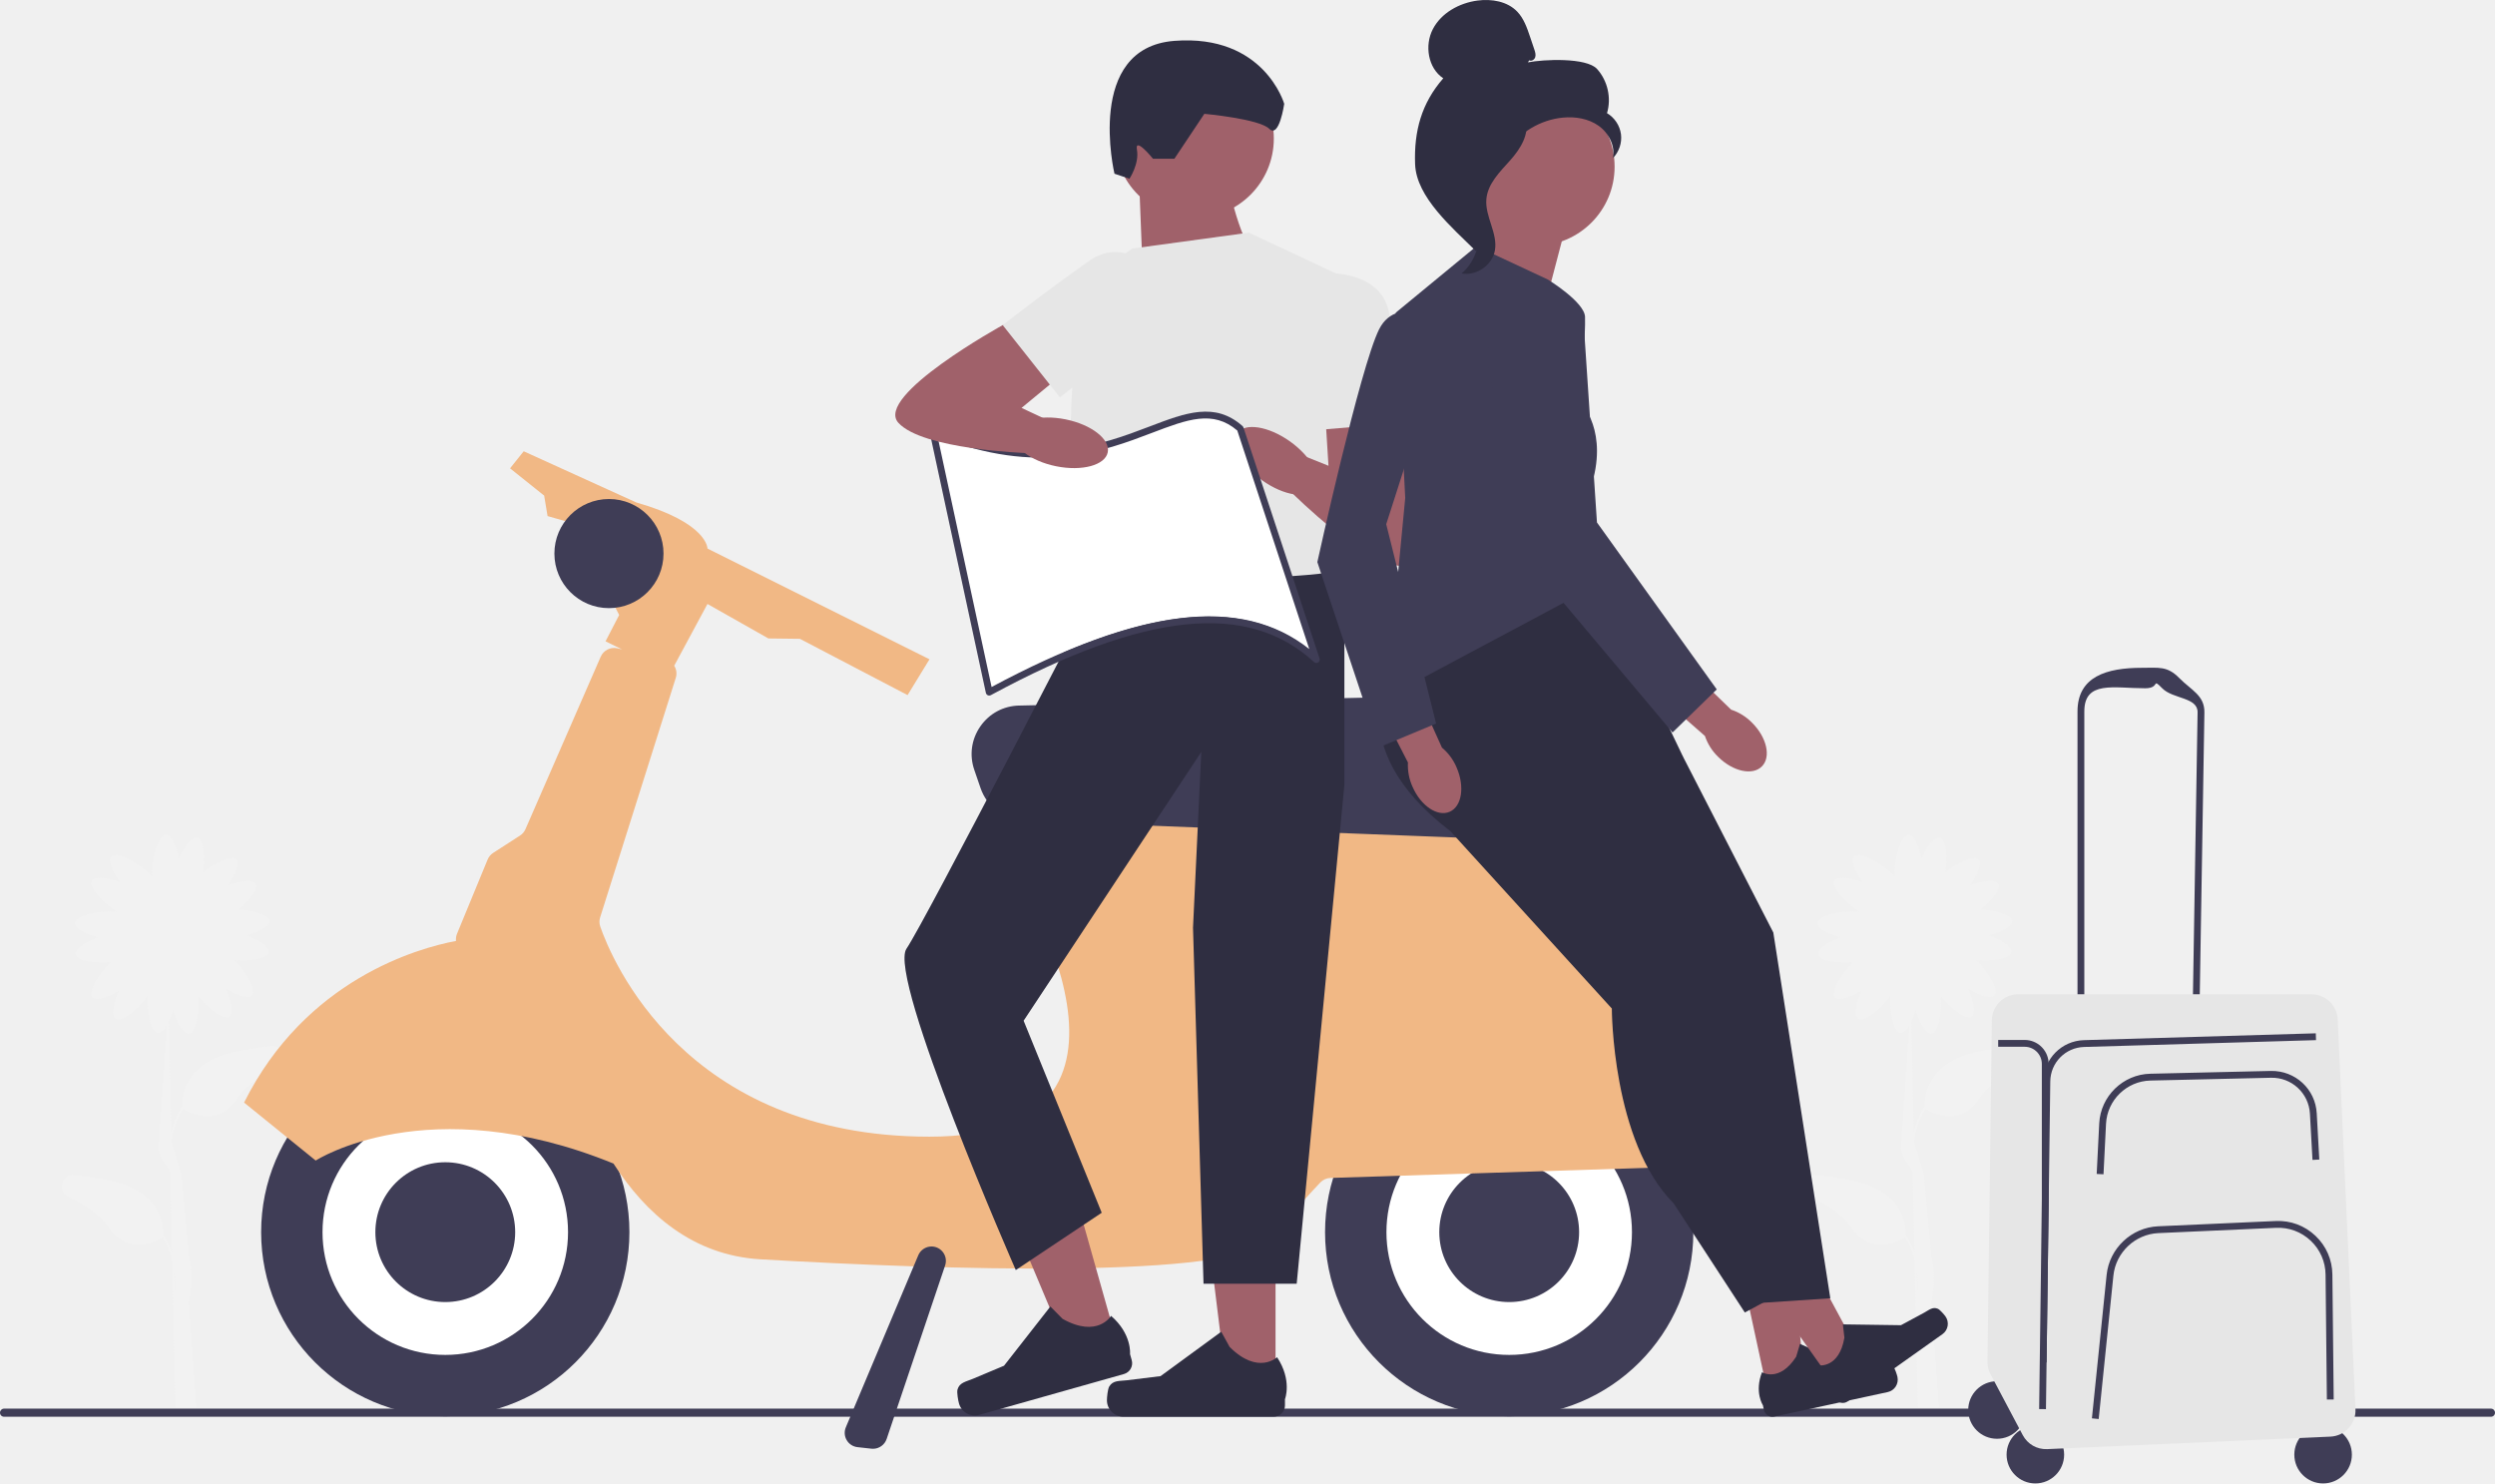
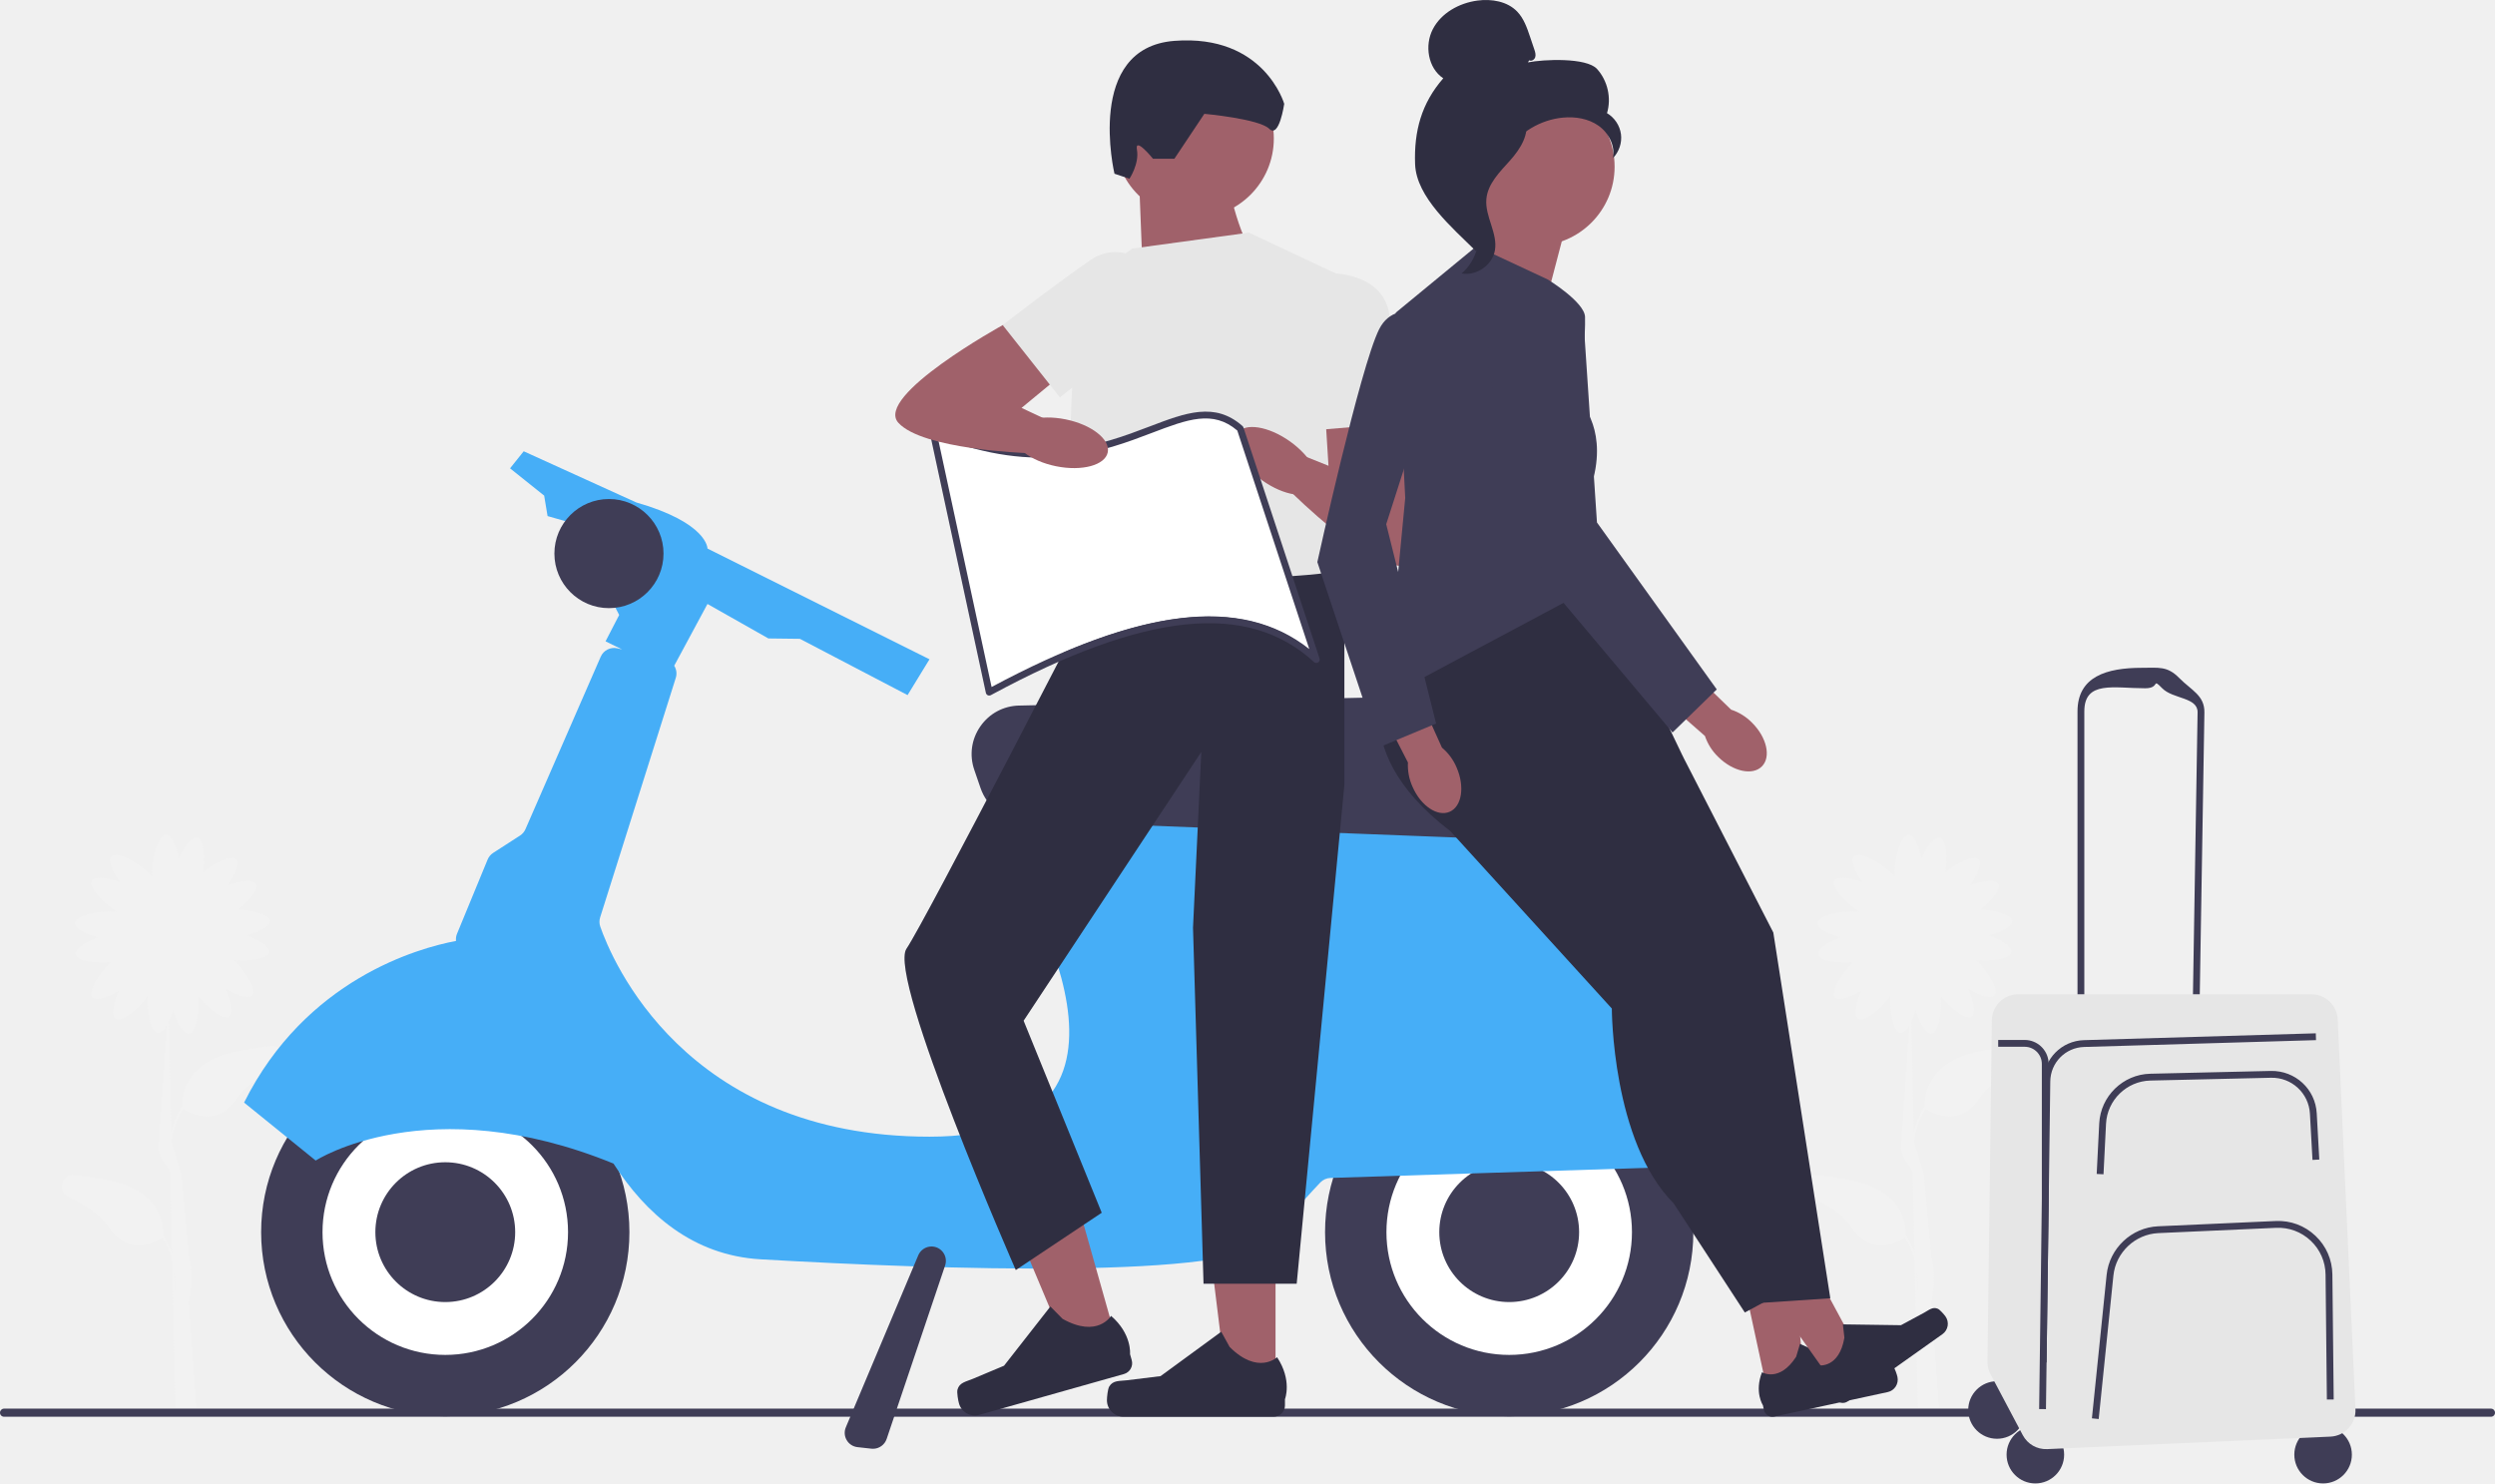
<svg xmlns="http://www.w3.org/2000/svg" width="731.67" height="435.029" viewBox="0 0 731.67 435.029">
  <path d="m79.481,306.788c-3.161.34-6.609.851-10.277,1.597-15.552,3.167-15.875,13.727-15.739,16.148l-.106-.066c-1.564,2.509-2.543,5.047-3.135,7.443l-.712-32.367c.461-.96.88-2.049,1.229-3.165,1.164,3.585,3.073,6.972,4.718,6.747,2.139-.292,3.072-6.586,2.673-11.059,2.72,3.503,7.298,7.25,9.025,6.094,1.38-.923.562-4.724-.945-8.179,3.139,1.891,6.616,3.134,7.695,1.933,1.472-1.639-2.056-7.231-5.309-10.352,4.355.406,9.894-.288,10.257-2.27.299-1.633-2.997-3.694-6.526-5.02,3.544-.934,6.858-2.563,6.748-4.173-.131-1.913-5.051-3.195-9.295-3.39,3.202-2.505,6.143-5.967,5.244-7.533-.827-1.44-4.674-.882-8.224.386,2.101-3.003,3.578-6.387,2.453-7.546-1.401-1.443-6.374,1.047-9.767,3.8.661-4.288.327-9.701-1.597-10.19-1.609-.41-3.889,2.739-5.453,6.169-.691-3.599-2.09-7.016-3.704-7.016-2.3,0-4.164,6.934-4.164,11.451,0,.255.007.496.018.725-.231-.268-.495-.547-.797-.84-3.241-3.147-9.514-6.641-11.116-4.991-1.125,1.158.352,4.542,2.453,7.546-3.55-1.268-7.397-1.826-8.224-.386-1.111,1.934,3.639,6.763,7.5,9.105-.232-.028-.476-.052-.735-.069-4.507-.308-11.552,1.08-11.708,3.375-.11,1.611,3.204,3.239,6.748,4.173-3.528,1.326-6.825,3.387-6.526,5.02.363,1.982,5.902,2.676,10.257,2.27-3.253,3.122-6.781,8.713-5.309,10.352,1.079,1.201,4.556-.042,7.695-1.933-1.507,3.455-2.325,7.256-.945,8.179,1.824,1.22,6.825-3.026,9.463-6.679-.269,4.47.801,10.61,2.923,10.852.887.101,1.828-.845,2.676-2.302l-2.404,34.79c-.562,4.052,3.032,6.695,3.353,8.364l.518,23.559c-.585-1.678-1.373-3.395-2.435-5.099l-.106.066c.136-2.421-.187-12.982-15.739-16.148-3.668-.747-7.116-1.257-10.277-1.597-3.731-.401-5.187,4.706-1.816,6.356,4.881,2.389,9.473,5.399,11.867,8.964,6.119,9.114,14.574,3.845,15.776,3.027,1.343,2.235,2.223,4.487,2.779,6.629l.275,12.511c-.067.296-.114.462-.118.474l.129.038.666,30.279,6.181-.05-2.211-30.949c.371-1.67,1.514-7.357,0-13.264l-2.211-24.317h0c-.005-.019.125.638,0,0l-2.884-9.555c.419-2.956,1.393-6.281,3.369-9.571,1.202.818,9.657,6.086,15.776-3.027,2.393-3.565,6.985-6.575,11.867-8.964,3.371-1.65,1.915-6.757-1.816-6.356l0.0 0Zm-28.233,71.638l-.117-5.295c.235,2.002.223,3.809.117,5.295Z" fill="#f2f2f2" />
  <path d="m0,414.287c0,.66.53,1.19,1.19,1.19h729.29c.66,0,1.19-.53,1.19-1.19,0-.66-.53-1.19-1.19-1.19H1.19c-.66,0-1.19.53-1.19,1.19Z" fill="#3f3d56" />
  <g>
    <circle cx="442.579" cy="361.342" r="54" fill="#3f3d56" />
    <circle cx="442.579" cy="361.342" r="36" fill="#fff" />
    <circle cx="442.579" cy="361.342" r="20.5" fill="#3f3d56" />
    <circle cx="130.579" cy="361.342" r="54" fill="#3f3d56" />
    <circle cx="130.579" cy="361.342" r="36" fill="#fff" />
-     <path d="m516.451,335.66c-7.034-17.727-31.614-71.897-75.386-89.825-.337-.138-.691-.232-1.051-.284l-140.406-20.112c-2.314-.331-4.467,1.251-4.84,3.559l-2.462,15.198c-.169,1.044.051,2.112.624,3.001,7.131,11.063,52.829,86.145-20.351,86.145-72.03,0-93.349-52.374-96.55-61.615-.302-.873-.315-1.813-.036-2.694l22.184-70.251c.395-1.25.176-2.529-.461-3.552l9.752-18.112,17.863,10.112,9.248.112,31.571,16.5,6.429-10.5-65.111-32.476s.111-7.524-20.889-13.524l-33-15-4,5,10,8,1,6,7,2,14,27-4,7.736,4.855,2.367-1.395-.317c-2.008-.456-4.057.579-4.88,2.466l-22.063,50.561c-.338.774-.896,1.43-1.605,1.888l-7.859,5.071c-.734.474-1.306,1.161-1.64,1.969l-8.976,21.773c-.28.678-.36,1.39-.287,2.078-11.19,2.12-44.084,11.277-62.15,47.408l21,17s32.918-21.299,87.322.881c9.456,14.718,23.251,26.933,43.168,28.084,52.511,3.035,139.511,6.035,149.511-5.965,7.321-8.785,12.414-14.27,14.617-16.578.776-.813,1.836-1.284,2.96-1.32l122.449-3.911c2.973-.095,4.943-3.109,3.846-5.873Z" fill="#f1b885" />
+     <path d="m516.451,335.66c-7.034-17.727-31.614-71.897-75.386-89.825-.337-.138-.691-.232-1.051-.284l-140.406-20.112c-2.314-.331-4.467,1.251-4.84,3.559l-2.462,15.198c-.169,1.044.051,2.112.624,3.001,7.131,11.063,52.829,86.145-20.351,86.145-72.03,0-93.349-52.374-96.55-61.615-.302-.873-.315-1.813-.036-2.694l22.184-70.251c.395-1.25.176-2.529-.461-3.552l9.752-18.112,17.863,10.112,9.248.112,31.571,16.5,6.429-10.5-65.111-32.476s.111-7.524-20.889-13.524l-33-15-4,5,10,8,1,6,7,2,14,27-4,7.736,4.855,2.367-1.395-.317c-2.008-.456-4.057.579-4.88,2.466l-22.063,50.561c-.338.774-.896,1.43-1.605,1.888l-7.859,5.071c-.734.474-1.306,1.161-1.64,1.969l-8.976,21.773c-.28.678-.36,1.39-.287,2.078-11.19,2.12-44.084,11.277-62.15,47.408l21,17s32.918-21.299,87.322.881c9.456,14.718,23.251,26.933,43.168,28.084,52.511,3.035,139.511,6.035,149.511-5.965,7.321-8.785,12.414-14.27,14.617-16.578.776-.813,1.836-1.284,2.96-1.32l122.449-3.911c2.973-.095,4.943-3.109,3.846-5.873Z" fill="#46aef7" />
    <circle cx="178.579" cy="162.342" r="16" fill="#3f3d56" />
    <path d="m434.813,245.896c-.189,0-.38-.004-.571-.011l-133.778-5.179c-5.92-.229-10.99-3.998-12.917-9.601l-1.831-5.329c-1.494-4.345-.845-8.999,1.781-12.769,2.626-3.77,6.766-5.993,11.358-6.099l138.217-3.177c4.28-.098,8.4,1.734,11.194,5.033,2.793,3.297,3.932,7.624,3.123,11.87l-2.606,13.684c-1.293,6.788-7.119,11.577-13.97,11.577Z" fill="#3f3d56" />
    <circle cx="130.579" cy="361.342" r="20.5" fill="#3f3d56" />
    <path d="m488.558,302.979c-3.202,0-6.251-1.715-7.876-4.655l-10.135-18.34c-1.605-2.905-1.514-6.319.245-9.134,1.759-2.815,4.797-4.404,8.103-4.223l18.386.942c3.424.176,6.5,2.329,7.837,5.488l5.373,12.697c.982,2.325.958,4.874-.068,7.18-1.027,2.305-2.907,4.027-5.293,4.851l-13.624,4.697c-.973.336-1.967.496-2.947.496Z" fill="#3f3d56" />
    <path d="m256.009,424.868c-.152,0-.306-.009-.46-.025l-4.083-.454c-1.334-.148-2.488-.897-3.168-2.056-.68-1.157-.771-2.531-.25-3.769l21.237-50.438.461.194-.461-.194c.583-1.385,1.871-2.36,3.361-2.547,1.45-.185,2.864.386,3.787,1.517.923,1.13,1.195,2.63.729,4.013l-17.154,50.893c-.578,1.718-2.216,2.867-4,2.867Z" fill="#3f3d56" />
  </g>
  <path d="m366.275,72.882s-7.77-15.539-6.216-29.524l-25.859,13.403.996,25.445,31.078-9.323h0Z" fill="#a0616a" />
  <circle cx="350.228" cy="40.611" r="23.327" fill="#a0616a" />
  <g>
    <polygon points="374.056 406.928 359.822 406.926 353.05 352.022 374.059 352.024 374.056 406.928" fill="#a0616a" />
    <path d="m325.288,406.605h0c-.443.746-.677,3.156-.677,4.024h0c0,2.668,2.163,4.831,4.831,4.831h44.082c1.82,0,3.296-1.476,3.296-3.296v-1.835s2.181-5.516-2.309-12.315c0,0-5.58,5.323-13.918-3.014l-2.459-4.454-17.798,13.017-9.865,1.214c-2.158.266-4.072-.041-5.182,1.829h-0l0.0 0Z" fill="#2f2e41" />
  </g>
  <path d="m332.089,72.882l34.186-4.662,26.417,12.431,1.554,96.343s-64.983,7.77-75.224-2.331c-10.241-10.1-2.472-90.904-2.472-90.904l15.539-10.877s-0,0-0,0Z" fill="#e6e6e6" />
  <path d="m344.394,46.554h-6.271s-5.441-6.697-4.709-2.617c.732,4.081-2.196,8.473-2.196,8.473l-4.392-1.464s-8.784-36.934,17.568-38.963,32.208,18.467,32.208,18.467c0,0-1.464,10.248-4.392,7.32s-19.032-4.392-19.032-4.392l-8.784,13.176s0,0,0,0Z" fill="#2f2e41" />
  <g>
    <polygon points="327.805 394.588 314.105 398.454 292.671 347.455 312.889 341.749 327.805 394.588" fill="#a0616a" />
    <path d="m280.783,407.528h0c-.224.839.206,3.221.442,4.056h0c.725,2.568,3.394,4.062,5.962,3.337l42.423-11.977c1.752-.495,2.771-2.316,2.276-4.067l-.499-1.766s.6-5.901-5.568-11.224c0,0-3.924,6.639-14.213.88l-3.577-3.619-13.592,17.363-9.164,3.849c-2.005.842-3.93,1.067-4.49,3.168l-0.0 0-0-0v0Z" fill="#2f2e41" />
  </g>
  <path d="m389.584,167.671l4.662,14.095v48.453l-13.985,146.24h-27.322l-3.083-104.394,2.435-51.561-52.108,78.836,22.905,56.307-25.205,16.812s-37.698-85.912-32.057-94.235c5.641-8.323,56.164-106.589,56.164-106.589,0,0,67.596-2.41,67.596-3.964l0.0 0v0h0Z" fill="#2f2e41" />
  <g>
    <path d="m403.569,111.73l7.513,12.304s10.62,41.743,0,41.913-32.063-21.273-32.063-21.273l2.796-11.189,7.77,3.108-1.554-24.863h15.539s0,0,0,0Z" fill="#a0616a" />
    <path d="m380.261,80.456s24.863-4.38,27.194,11.893c2.331,16.273,3.628,31.685,3.628,31.685l-26.937,2.232-3.885-45.81s0,0,0,0Z" fill="#e6e6e6" />
    <ellipse cx="374.229" cy="135.166" rx="7.015" ry="14.03" transform="translate(47.03315 361.5733) rotate(-54.54076)" fill="#a0616a" />
  </g>
  <path d="m590.481,306.788c-3.161.34-6.609.851-10.277,1.597-15.552,3.167-15.875,13.727-15.739,16.148l-.106-.066c-1.564,2.509-2.543,5.047-3.135,7.443l-.712-32.367c.461-.96.88-2.049,1.229-3.165,1.164,3.585,3.073,6.972,4.718,6.747,2.139-.292,3.072-6.586,2.673-11.059,2.72,3.503,7.298,7.25,9.025,6.094,1.38-.923.562-4.724-.945-8.179,3.139,1.891,6.616,3.134,7.695,1.933,1.472-1.639-2.056-7.231-5.309-10.352,4.355.406,9.894-.288,10.257-2.27.299-1.633-2.997-3.694-6.526-5.02,3.544-.934,6.858-2.563,6.748-4.173-.131-1.913-5.051-3.195-9.295-3.39,3.202-2.505,6.143-5.967,5.244-7.533-.827-1.44-4.674-.882-8.224.386,2.101-3.003,3.578-6.387,2.453-7.546-1.401-1.443-6.374,1.047-9.767,3.8.661-4.288.327-9.701-1.597-10.19-1.609-.41-3.889,2.739-5.453,6.169-.691-3.599-2.09-7.016-3.704-7.016-2.3,0-4.164,6.934-4.164,11.451,0,.255.007.496.018.725-.231-.268-.495-.547-.797-.84-3.241-3.147-9.514-6.641-11.116-4.991-1.125,1.158.352,4.542,2.453,7.546-3.55-1.268-7.397-1.826-8.224-.386-1.111,1.934,3.639,6.763,7.5,9.105-.232-.028-.476-.052-.735-.069-4.507-.308-11.552,1.08-11.708,3.375-.11,1.611,3.204,3.239,6.748,4.173-3.528,1.326-6.825,3.387-6.526,5.02.363,1.982,5.902,2.676,10.257,2.27-3.253,3.122-6.781,8.713-5.309,10.352,1.079,1.201,4.556-.042,7.695-1.933-1.507,3.455-2.325,7.256-.945,8.179,1.824,1.22,6.825-3.026,9.463-6.679-.269,4.47.801,10.61,2.923,10.852.887.101,1.828-.845,2.676-2.302l-2.404,34.79c-.562,4.052,3.032,6.695,3.353,8.364l.518,23.559c-.585-1.678-1.373-3.395-2.435-5.099l-.106.066c.136-2.421-.187-12.982-15.739-16.148-3.668-.747-7.116-1.257-10.277-1.597-3.731-.401-5.187,4.706-1.816,6.356,4.881,2.389,9.473,5.399,11.867,8.964,6.119,9.114,14.574,3.845,15.776,3.027,1.343,2.235,2.223,4.487,2.779,6.629l.275,12.511c-.067.296-.114.462-.118.474l.129.038.666,30.279,6.181-.05-2.211-30.949c.371-1.67,1.514-7.357,0-13.264l-2.211-24.317h0c-.005-.019.125.638,0,0l-2.884-9.555c.419-2.956,1.393-6.281,3.369-9.571,1.202.818,9.657,6.086,15.776-3.027,2.393-3.565,6.985-6.575,11.867-8.964,3.371-1.65,1.915-6.757-1.816-6.356l0.0 0Zm-28.233,71.638l-.117-5.295c.235,2.002.223,3.809.117,5.295Z" fill="#f2f2f2" />
  <g>
    <polygon points="518.513 409.073 529.256 406.751 525.413 364.206 509.557 367.633 518.513 409.073" fill="#a0616a" />
    <path d="m555.27,400.877h0c.456.491,1.026,2.271,1.167,2.927h0c.435,2.014-.845,3.999-2.859,4.434l-33.272,7.189c-1.374.297-2.728-.576-3.025-1.95l-.299-1.385s-2.545-3.808-.266-9.671c0,0,5.08,3.108,10.013-4.545l1.129-3.763,15.557,6.922,7.644-.692c1.672-.151,3.067-.695,4.21.535l0-0h0Z" fill="#2f2e41" />
  </g>
  <g>
    <polygon points="537.73 405.819 546.693 399.456 526.419 361.855 513.19 371.245 537.73 405.819" fill="#a0616a" />
    <path d="m568.296,383.82h0c.613.272,1.837,1.685,2.225,2.231h0c1.192,1.68.797,4.009-.883,5.201l-27.76,19.701c-1.146.813-2.735.544-3.548-.603l-.82-1.156s-3.838-2.499-4.05-8.787c0,0,5.893.859,7.417-8.118l-.442-3.904,17.026.243,6.755-3.644c1.478-.797,2.546-1.846,4.081-1.164l0-0v0Z" fill="#2f2e41" />
  </g>
  <path d="m408.605,195.473s-16.714,22.725,16.714,48.273l68.251-21.809-24.375-50.84-21.589-11.839-39,36.215-0-0Z" fill="#2f2e41" />
  <polyline points="493.57 221.938 520.035 273.474 536.749 380.725 515.856 382.118 494.963 280.439 458.052 225.42 483.82 213.581" fill="#2f2e41" />
  <path d="m425.319,227.559v16.188l47.358,52.013s0,39,18.107,57.108l20.893,32.036,18.107-9.75-26.465-93.322-47.358-61.286-30.643,7.014v0Z" fill="#2f2e41" />
  <path d="m458.972,67.071l-8.921,34.012-34.012-6.691s23.732-24.469,20.387-35.621l22.547,8.299h-0Z" fill="#a0616a" />
  <path d="m432.98,72.204l20.893,9.75s10.748,6.57,10.946,10.946-1.195,25.269-1.195,25.269c0,0,8.357,8.357,2.786,25.072l2.786,27.857-62.679,33.429,5.571-58.501-2.786-54.322,23.679-19.5 0.0 0Z" fill="#3f3d56" />
  <g>
-     <path id="uuid-f47b2767-c500-4fb3-ac84-7a79d17c6892-37" d="m414.226,230.715c2.446,5.613,7.325,8.9,10.897,7.343,3.572-1.557,4.483-7.369,2.035-12.983-.947-2.256-2.421-4.253-4.297-5.822l-10.665-23.65-10.992,5.241,11.681,22.758c-.127,2.444.332,4.884,1.341,7.114v-0Z" fill="#a0616a" />
+     <path id="uuid-f47b2767-c500-4fb3-ac84-7a79d17c6892-33" d="m414.226,230.715c2.446,5.613,7.325,8.9,10.897,7.343,3.572-1.557,4.483-7.369,2.035-12.983-.947-2.256-2.421-4.253-4.297-5.822l-10.665-23.65-10.992,5.241,11.681,22.758c-.127,2.444.332,4.884,1.341,7.114v-0Z" fill="#a0616a" />
    <path d="m425.319,95.187s-15.322-9.75-20.893,1.393-18.107,68.251-18.107,68.251l18.107,54.322,16.714-6.964-14.625-58.462,18.804-58.539h-0Z" fill="#3f3d56" />
  </g>
  <g>
-     <path id="uuid-c26ade6b-baaa-484c-8a5e-c55358615273-38" d="m503.846,221.947c4.342,4.317,10.089,5.575,12.835,2.812s1.453-8.502-2.891-12.82c-1.712-1.749-3.817-3.062-6.14-3.83l-18.628-18.058-8.288,8.922,19.244,16.854c.782,2.319,2.108,4.418,3.868,6.119l0.0 0Z" fill="#a0616a" />
+     <path id="uuid-c26ade6b-baaa-484c-8a5e-c55358615273-34" d="m503.846,221.947c4.342,4.317,10.089,5.575,12.835,2.812s1.453-8.502-2.891-12.82c-1.712-1.749-3.817-3.062-6.14-3.83l-18.628-18.058-8.288,8.922,19.244,16.854c.782,2.319,2.108,4.418,3.868,6.119l0.0 0Z" fill="#a0616a" />
    <path d="m464.23,91.864s-26.712-1.092-27.786,11.319c-1.074,12.412,17.186,67.794,17.186,67.794l36.846,43.83,12.973-12.632-35.134-48.962s-4.085-61.349-4.085-61.349Z" fill="#3f3d56" />
  </g>
  <g>
    <path d="m386.017,192.417l-22.313-67.728c-18.038-15.895-37.606,22.375-90.136.682l16.522,76.611c39.717-21.47,73.903-29.879,95.927-9.564Z" fill="#fff" />
    <path d="m290.09,203.979c-.143,0-.285-.03-.418-.092-.286-.131-.493-.39-.56-.697l-16.522-76.611c-.078-.363.051-.74.337-.979.285-.238.679-.298,1.022-.157,29.842,12.324,49.104,4.987,63.165-.371,10.691-4.074,19.134-7.288,27.251-.137.134.118.233.269.289.438l22.312,67.729c.143.433-.025.907-.409,1.154-.383.246-.886.203-1.219-.106-19.363-17.861-49.479-14.777-94.773,9.709-.148.08-.312.12-.476.12Zm-15.147-75.979l15.845,73.468c43.461-23.275,73.228-26.862,93.162-11.134l-21.108-64.074c-7.151-6.124-14.658-3.264-25.014.681-14.101,5.372-33.308,12.69-62.885,1.059v0Z" fill="#3f3d56" />
  </g>
  <g>
    <path d="m308.168,92.422l-14.117,2.922s-37.736,20.767-30.604,28.638c7.133,7.871,37.441,8.877,37.441,8.877l6.26-9.687-7.578-3.55,19.216-15.853-10.617-11.346v0s0,0,0,0Z" fill="#a0616a" />
    <path d="m346.93,88.073s-13.789-21.147-27.264-11.73c-13.475,9.417-25.615,19.001-25.615,19.001l16.775,21.193,36.103-28.464-0.0 0s0-0,0-0Z" fill="#e6e6e6" />
    <ellipse cx="311.103" cy="129.859" rx="7.015" ry="14.03" transform="translate(122.1126 409.0201) rotate(-78.55861)" fill="#a0616a" />
  </g>
  <circle cx="585.627" cy="413.496" r="8.438" fill="#3f3d56" />
  <circle cx="596.878" cy="426.591" r="8.438" fill="#3f3d56" />
  <circle cx="681.259" cy="426.591" r="8.438" fill="#3f3d56" />
  <path d="m609.238,300.285v-91.648c0-10.26,8.581-12.795,18.841-12.795,5.028,0,7.474-.584,11,3,3.526,3.584,7.455,5.073,7.372,10.101l-1.477,89.93-35.737,1.412Zm19.841-98.443c-9.158,0-17.841-2.362-17.841,6.795v89.568l31.768-1.256,1.445-88.04c.074-4.487-7.225-3.869-10.372-7.068-3.147-3.199-.512,0-5,0v0Z" fill="#3f3d56" />
  <path d="m584.124,299.182l-1.284,100.13c-.017,1.289.291,2.561.894,3.701l9.46,17.868c1.391,2.628,4.172,4.22,7.143,4.089l83.065-3.665c4.252-.188,7.545-3.79,7.351-8.041l-5.206-114.334c-.187-4.111-3.575-7.348-7.69-7.348h-86.035c-4.213,0-7.644,3.387-7.698,7.6h0Z" fill="#e6e6e6" />
  <path d="m616.862,344.37l-1.997-.1.741-14.82c.399-7.982,6.97-14.38,14.96-14.566l35.374-.822c7.145-.125,13.058,5.295,13.454,12.434l.752,13.551-1.997.111-.752-13.551c-.336-6.055-5.386-10.691-11.41-10.545l-35.374.822c-6.948.161-12.663,5.726-13.01,12.666l-.741,14.82Z" fill="#3f3d56" />
  <path d="m615.452,416.145l-1.989-.203,4.314-42.063c.798-7.778,7.289-13.907,15.099-14.257l34.501-1.547c4.346-.196,8.477,1.343,11.635,4.332,3.159,2.989,4.924,7.029,4.97,11.378l.386,36.622-2,.021-.386-36.622c-.04-3.802-1.583-7.334-4.345-9.946s-6.386-3.96-10.171-3.787l-34.501,1.547c-6.828.306-12.502,5.663-13.2,12.462l-4.314,42.063Z" fill="#3f3d56" />
  <path d="m599.988,413.244l-2-.025,1.265-96.12c.086-6.573,5.301-11.873,11.871-12.066l67.996-2.003.059,2-67.996,2.003c-5.496.161-9.857,4.595-9.93,10.092l-1.265,96.12Z" fill="#3f3d56" />
  <path d="m600.167,399.547h-1.39v-87.54c0-2.77-2.25-5.03-5.03-5.03h-7.77v-2h7.77c3.67,0,6.69,2.83,7,6.41.02.2.03.41.03.62v41.45l-.61,46.09Z" fill="#3f3d56" />
  <g>
    <path d="m473.49,48.886c0,12.816-10.389,23.205-23.205,23.205s-23.205-10.389-23.205-23.205,10.389-23.205,23.205-23.205,23.205,10.389,23.205,23.205Z" fill="#a0616a" />
    <path d="m448.433,17.688c.671.392,1.571-.201,1.786-.948.215-.747-.035-1.54-.284-2.277-.417-1.236-.835-2.472-1.252-3.708-.888-2.63-1.83-5.352-3.754-7.354-2.903-3.021-7.516-3.79-11.668-3.233-5.333.715-10.595,3.603-13.074,8.378-2.48,4.775-1.424,11.438,3.057,14.417-6.386,7.319-8.612,15.476-8.26,25.183.351,9.707,10.93,18.64,17.828,25.478,1.54-.934,2.941-5.31,2.094-6.9-.847-1.59.367-3.432-.683-4.896-1.049-1.464-1.927.867-.866-.589.669-.919-1.943-3.033-.948-3.583,4.812-2.66,6.413-8.658,9.435-13.251,3.645-5.54,9.885-9.292,16.487-9.914,3.637-.343,7.479.278,10.46,2.39,2.981,2.112,4.911,5.885,4.22,9.472,1.79-1.818,2.682-4.482,2.345-7.011-.336-2.529-1.892-4.868-4.095-6.155,1.34-4.43.192-9.526-2.917-12.954-3.109-3.428-15.722-2.844-20.261-1.942l.351-.602s-0,0-0,0Z" fill="#2f2e41" />
    <path d="m447.728,34.625c-6.012.649-10.353,5.857-14.018,10.666-2.113,2.772-4.326,5.833-4.273,9.318.054,3.523,2.409,6.545,3.535,9.884,1.84,5.458.047,11.951-4.334,15.691,4.328.821,9.008-2.424,9.755-6.766.87-5.054-2.962-9.933-2.508-15.042.4-4.501,3.947-7.965,6.962-11.33,3.015-3.365,5.847-7.831,4.46-12.131,0,0,.421-.291.421-.291Z" fill="#2f2e41" />
  </g>
</svg>
